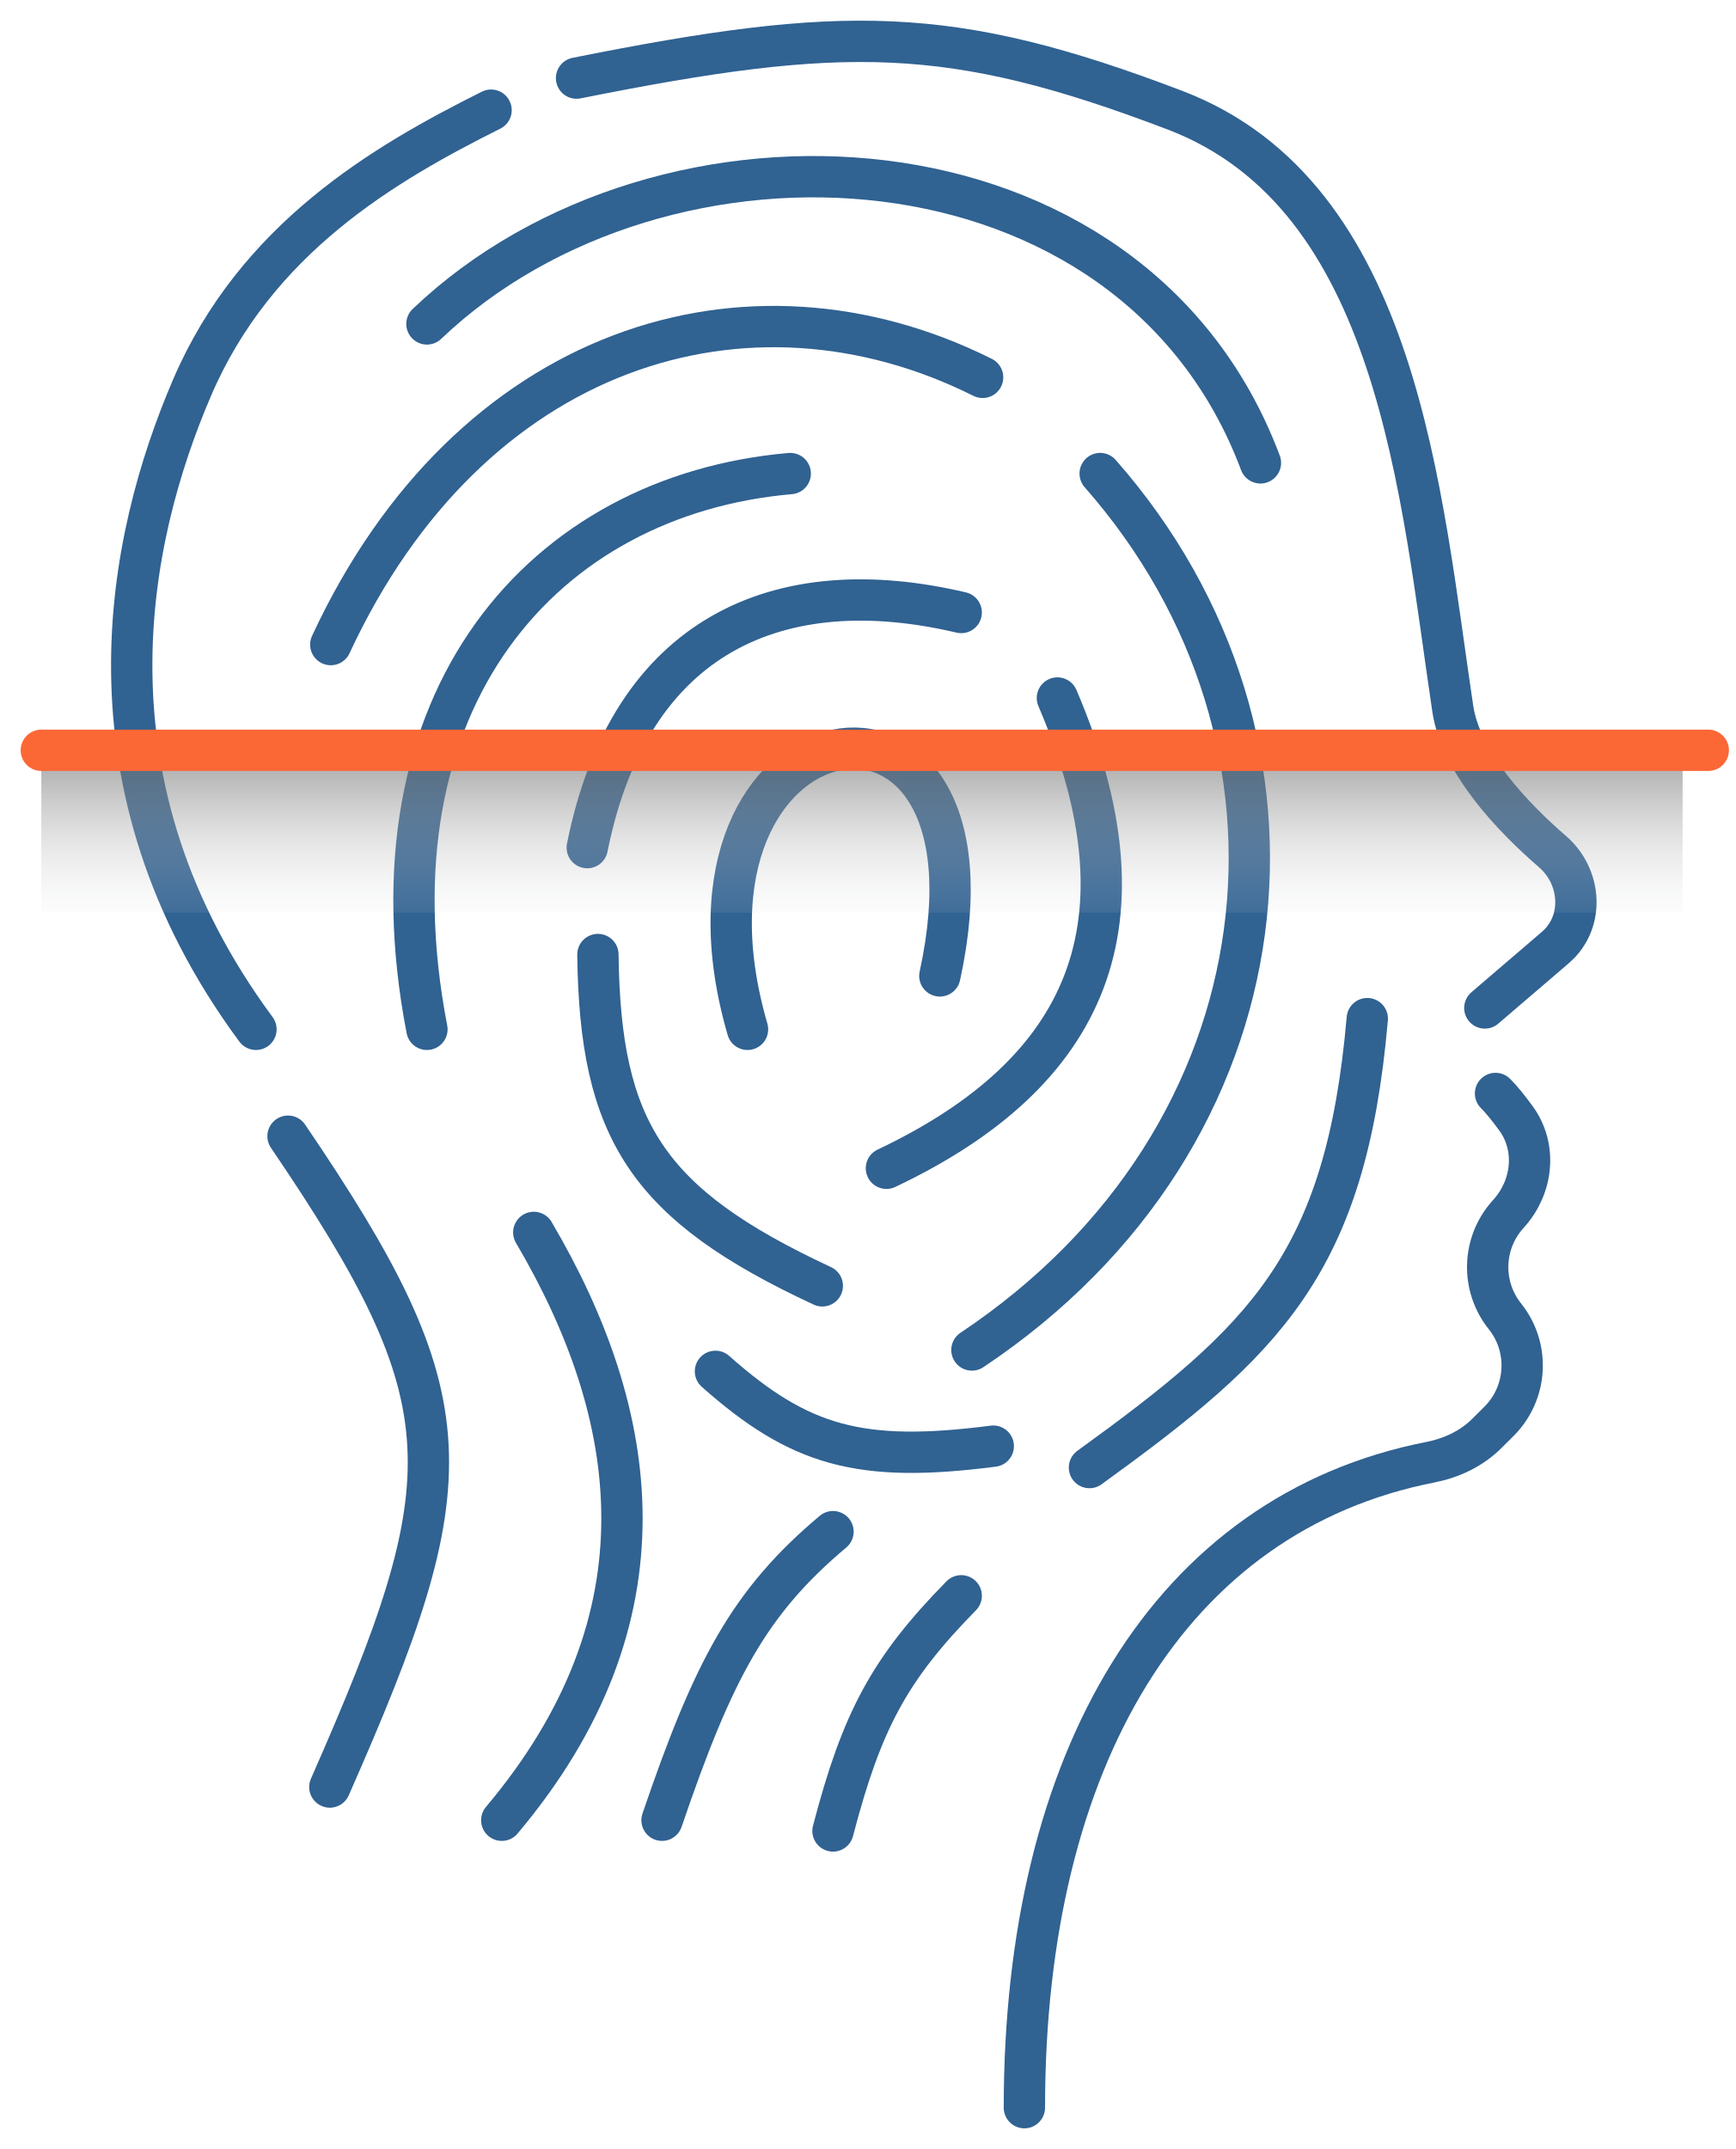
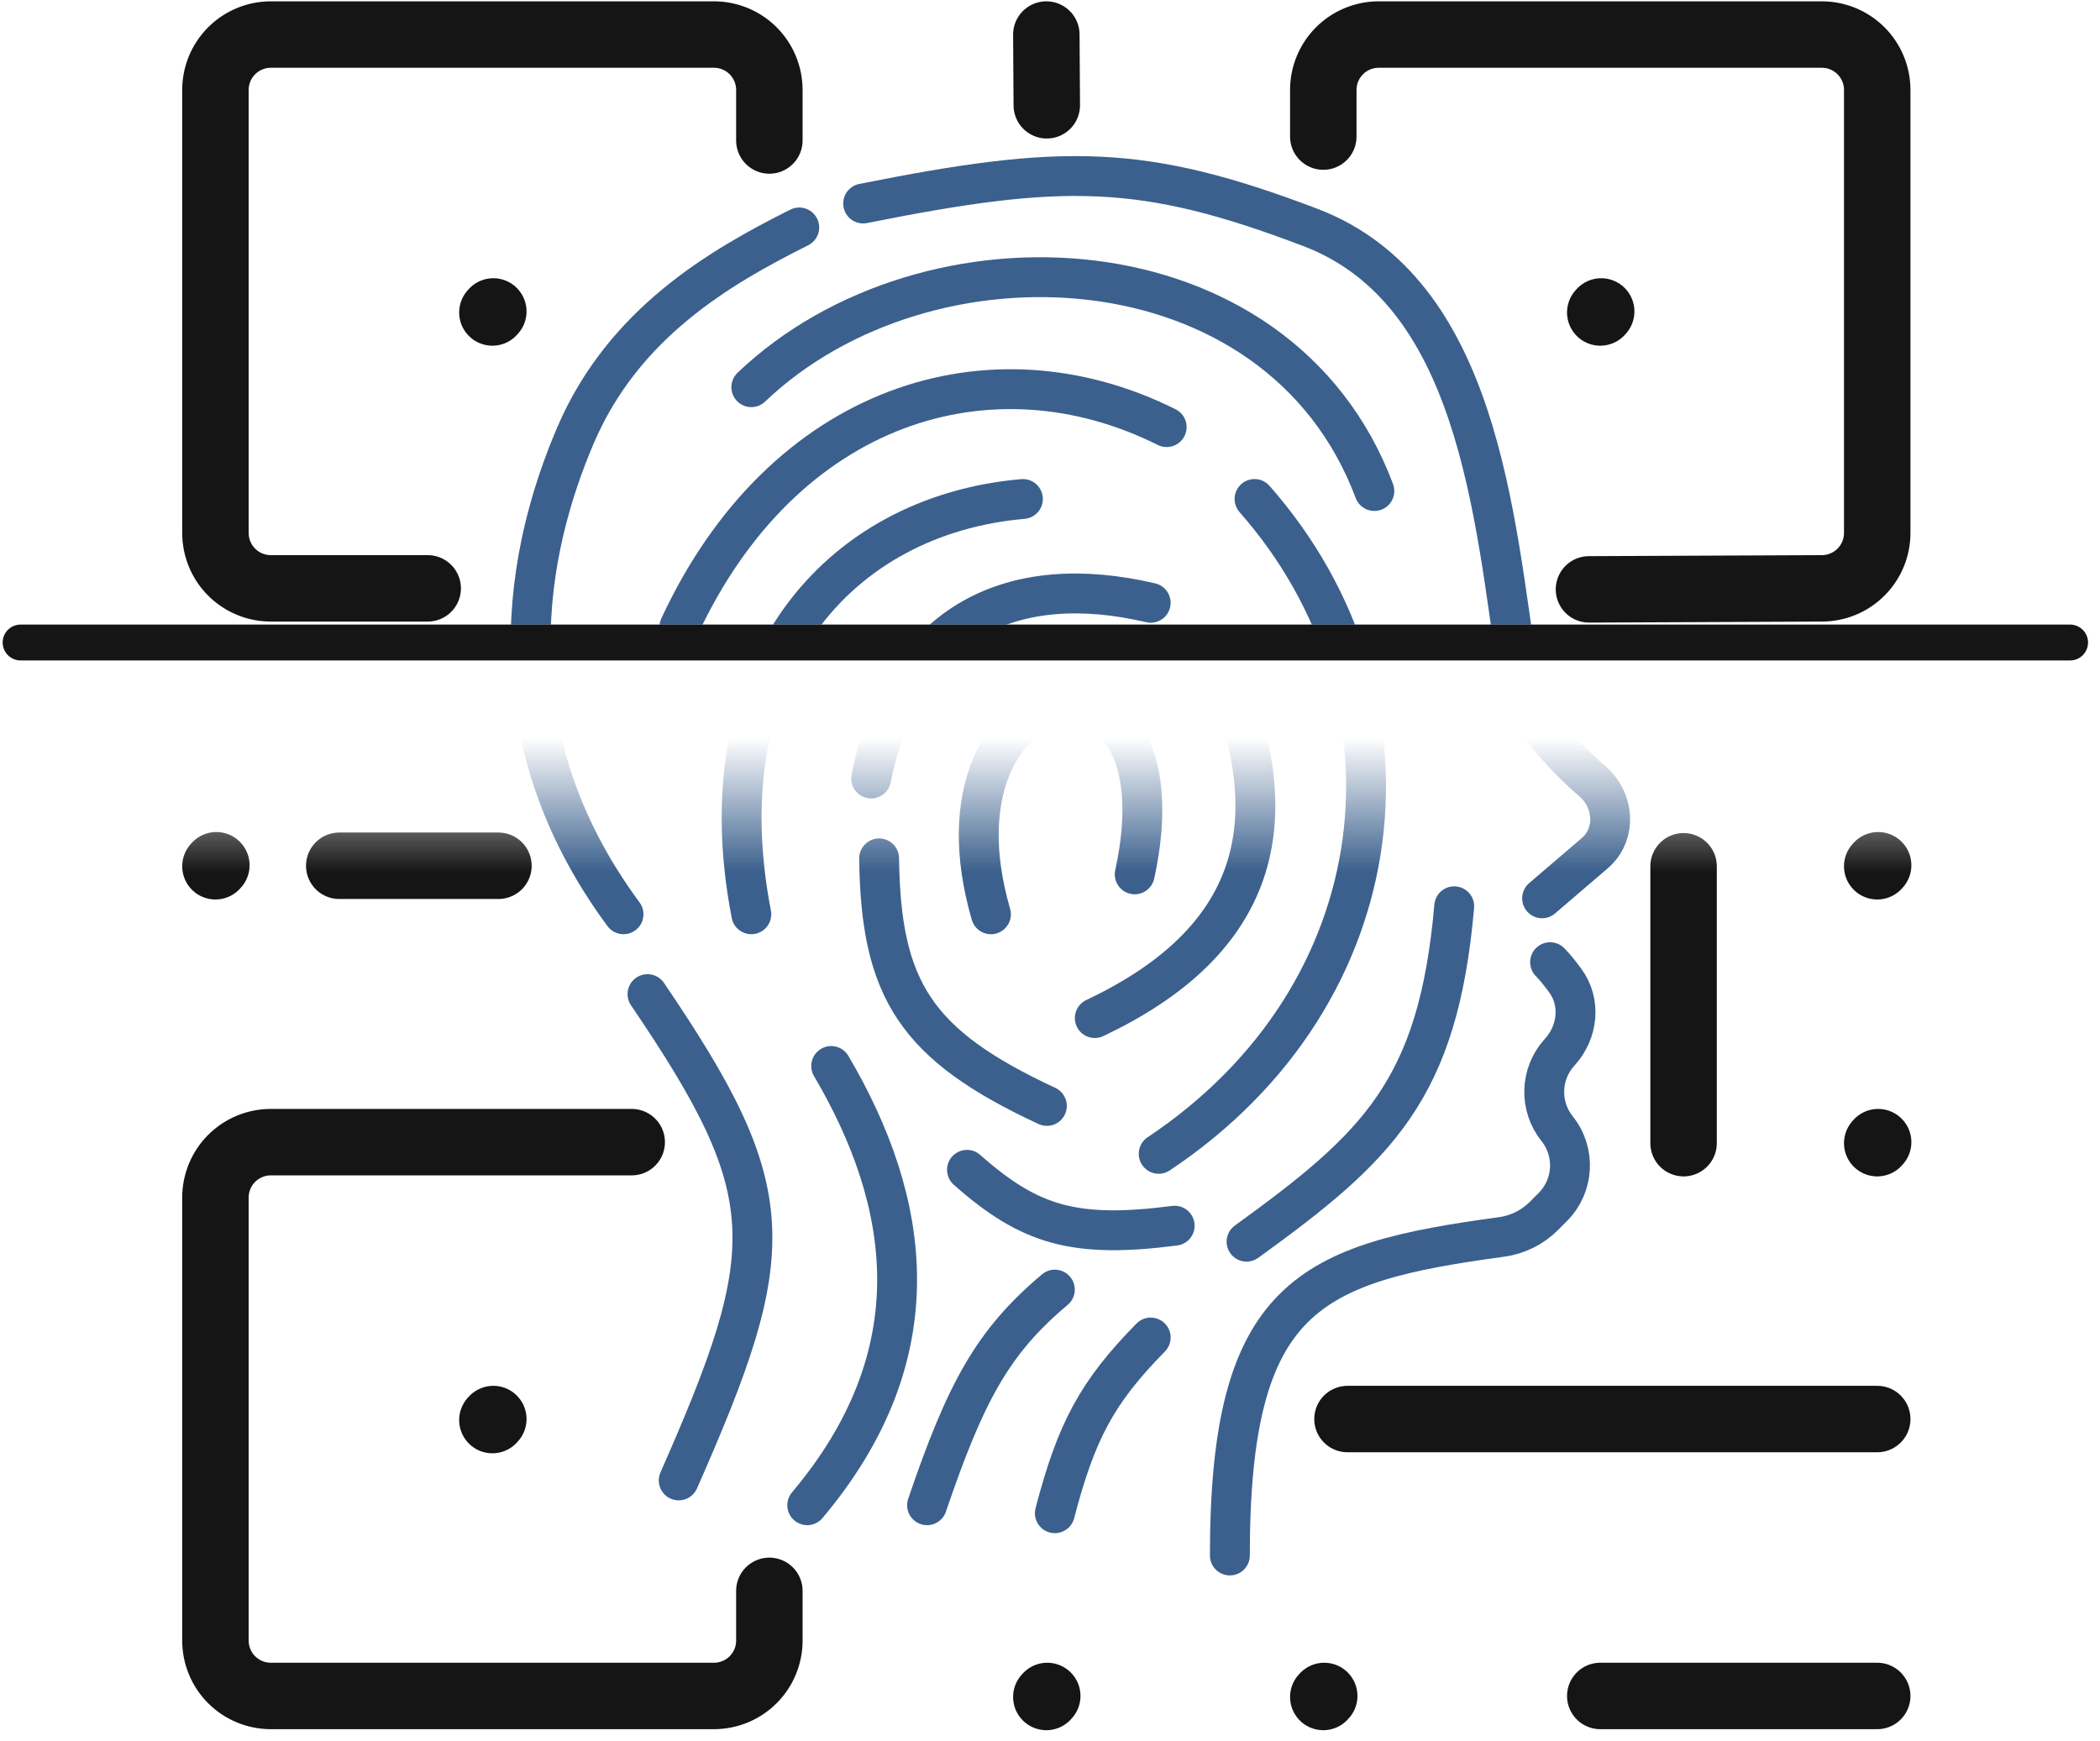
- <svg xmlns="http://www.w3.org/2000/svg" width="42" height="52" viewBox="0 0 42 52" fill="none">
-   <path d="M11.885 2.666C9.299 3.959 6.195 5.769 4.644 9.39C3.092 13.011 1.799 18.959 6.195 24.907M13.954 1.89C20.42 0.597 23.006 0.597 28.437 2.666C33.868 4.735 34.385 11.976 35.161 17.148C35.358 18.458 36.603 19.766 37.579 20.61C38.199 21.147 38.342 22.095 37.829 22.736V22.736C37.775 22.804 37.714 22.867 37.648 22.924L35.937 24.39" stroke="#306292" stroke-linecap="round" />
-   <path d="M10.333 7.838C16.023 2.407 27.402 2.924 30.506 11.2" stroke="#306292" stroke-linecap="round" />
-   <path d="M8.006 15.597C11.368 8.355 18.092 6.286 23.782 9.131M10.333 24.907C8.782 16.89 13.178 11.976 19.126 11.459" stroke="#306292" stroke-linecap="round" />
-   <path d="M14.213 20.51C15.247 15.338 18.868 13.786 23.264 14.821" stroke="#306292" stroke-linecap="round" />
-   <path d="M18.092 24.907C15.764 16.89 24.558 15.338 22.747 23.614" stroke="#306292" stroke-linecap="round" />
-   <path d="M25.592 16.89C27.92 22.321 26.368 25.941 21.454 28.269" stroke="#306292" stroke-linecap="round" />
-   <path d="M14.471 23.097C14.523 27.359 15.663 29.141 19.902 31.114" stroke="#306292" stroke-linecap="round" />
-   <path d="M23.523 32.666C31.282 27.493 32.316 17.924 26.627 11.459" stroke="#306292" stroke-linecap="round" />
-   <path d="M6.971 27.493C11.345 33.931 11.29 35.741 7.983 43.241M12.919 29.821C15.506 34.217 16.282 39.131 12.144 44.045M17.316 33.183C19.355 34.991 20.816 35.409 24.04 34.993" stroke="#306292" stroke-linecap="round" />
-   <path d="M20.161 37.062C18.139 38.762 17.27 40.385 16.023 44.045" stroke="#306292" stroke-linecap="round" />
-   <path d="M23.264 38.614C21.524 40.385 20.856 41.641 20.161 44.304" stroke="#306292" stroke-linecap="round" />
-   <path d="M33.092 24.648C32.575 30.597 30.616 32.436 26.368 35.511" stroke="#306292" stroke-linecap="round" />
-   <path d="M36.196 26.459C36.347 26.61 36.52 26.828 36.69 27.06C37.199 27.756 37.099 28.708 36.526 29.352L36.487 29.396C35.871 30.089 35.844 31.127 36.423 31.851V31.851C37.03 32.609 36.969 33.702 36.283 34.389L35.99 34.681C35.62 35.051 35.135 35.28 34.622 35.381C28.32 36.617 24.793 42.557 24.793 51" stroke="#306292" stroke-linecap="round" />
-   <rect x="1" y="18.362" width="39.724" height="3.724" fill="url(#paint0_linear_371_676)" />
-   <path d="M1 18.155L41.345 18.155" stroke="#FC6736" stroke-linecap="round" />
+ <svg xmlns="http://www.w3.org/2000/svg" width="158" height="131" viewBox="0 0 158 131" fill="none">
+   <path d="M78.724 2.6L78.758 7.923M126.669 65.188V86.026M101.383 106.786H141.239M120.401 127.624H141.239M25.524 65.15H37.502M37.047 23.514L37.116 23.437M16.209 65.188L16.278 65.112M99.562 127.7L99.632 127.624M78.724 127.7L78.793 127.624M141.239 65.188L141.308 65.112M141.239 86.026L141.308 85.949M120.401 23.514L120.47 23.437M57.885 10.572V6.768C57.885 5.662 57.446 4.602 56.665 3.821C55.883 3.039 54.823 2.6 53.718 2.6H20.376C19.271 2.6 18.211 3.039 17.429 3.821C16.648 4.602 16.209 5.662 16.209 6.768V40.107C16.209 41.212 16.648 42.273 17.429 43.054C18.211 43.836 19.271 44.275 20.376 44.275H32.179M119.551 44.351L137.071 44.275C138.177 44.275 139.237 43.836 140.018 43.054C140.8 42.273 141.239 41.212 141.239 40.107V6.768C141.239 5.662 140.8 4.602 140.018 3.821C139.237 3.039 138.177 2.6 137.071 2.6H103.73C102.625 2.6 101.564 3.039 100.783 3.821C100.001 4.602 99.562 5.662 99.562 6.768V10.278M37.047 106.863L37.116 106.786M57.885 119.715V123.456C57.885 124.562 57.446 125.622 56.665 126.403C55.883 127.185 54.823 127.624 53.718 127.624H20.376C19.271 127.624 18.211 127.185 17.429 126.403C16.648 125.622 16.209 124.562 16.209 123.456V90.117C16.209 89.011 16.648 87.951 17.429 87.17C18.211 86.388 19.271 85.949 20.376 85.949H47.529" stroke="#151515" stroke-width="5" stroke-linecap="round" stroke-linejoin="round" />
+   <path d="M60.134 17.117C54.125 20.122 46.913 24.329 43.307 32.742C39.701 41.156 36.697 54.978 46.913 68.8M64.942 15.314C79.966 12.31 85.976 12.31 98.596 17.117C111.217 21.925 112.418 38.752 114.221 50.772C114.678 53.814 117.571 56.853 119.839 58.816C121.28 60.063 121.612 62.267 120.422 63.754V63.754C120.295 63.913 120.153 64.059 119.999 64.192L116.024 67.599" stroke="#3B608D" stroke-width="3" stroke-linecap="round" />
+   <path d="M56.528 29.136C69.75 16.516 96.192 17.718 103.404 36.949" stroke="#3B608D" stroke-width="3" stroke-linecap="round" />
+   <path d="M51.12 47.165C58.932 30.338 74.557 25.53 87.779 32.141M56.528 68.8C52.922 50.17 63.139 38.752 76.961 37.55" stroke="#3B608D" stroke-width="3" stroke-linecap="round" />
+   <path d="M65.543 58.583C67.946 46.564 76.36 42.958 86.576 45.362" stroke="#3B608D" stroke-width="3" stroke-linecap="round" />
+   <path d="M74.557 68.801C69.148 50.171 89.581 46.565 85.374 65.796" stroke="#3B608D" stroke-width="3" stroke-linecap="round" />
+   <path d="M91.985 50.17C97.394 62.79 93.788 71.204 82.37 76.612" stroke="#3B608D" stroke-width="3" stroke-linecap="round" />
+   <path d="M66.144 64.593C66.264 74.498 68.912 78.64 78.764 83.223" stroke="#3B608D" stroke-width="3" stroke-linecap="round" />
+   <path d="M87.177 86.829C105.206 74.809 107.61 52.574 94.389 37.55" stroke="#3B608D" stroke-width="3" stroke-linecap="round" />
+   <path d="M48.716 74.809C58.879 89.769 58.752 93.976 51.066 111.404M62.538 80.218C68.548 90.435 70.351 101.853 60.735 113.271M72.754 88.031C77.493 92.233 80.888 93.203 88.38 92.237" stroke="#3B608D" stroke-width="3" stroke-linecap="round" />
+   <path d="M79.365 97.045C74.667 100.994 72.648 104.766 69.749 113.271" stroke="#3B608D" stroke-width="3" stroke-linecap="round" />
+   <path d="M86.576 100.651C82.532 104.767 80.98 107.685 79.365 113.872" stroke="#3B608D" stroke-width="3" stroke-linecap="round" />
+   <path d="M109.413 68.199C108.211 82.021 103.659 86.295 93.788 93.439" stroke="#3B608D" stroke-width="3" stroke-linecap="round" />
+   <path d="M116.625 72.406C116.977 72.757 117.38 73.263 117.774 73.802C118.956 75.421 118.724 77.632 117.392 79.13L117.303 79.23C115.87 80.842 115.807 83.253 117.155 84.937V84.937C118.564 86.698 118.423 89.237 116.828 90.832L116.148 91.513C115.289 92.372 114.162 92.921 112.958 93.085C98.507 95.048 92.533 97.443 92.533 117.053" stroke="#3B608D" stroke-width="3" stroke-linecap="round" />
+   <rect x="2.6" y="47" width="154.379" height="21.294" fill="url(#paint0_linear_1050_4)" />
+   <rect x="0.2" y="47" width="156.9" height="2.7" rx="1.35" fill="#151515" />
  <defs>
-     <linearGradient id="paint0_linear_371_676" x1="20.862" y1="18.362" x2="20.862" y2="22.707" gradientUnits="userSpaceOnUse">
-       <stop stop-color="#717171" stop-opacity="0.6" />
-       <stop offset="1" stop-color="#F2F3F7" stop-opacity="0" />
+     <linearGradient id="paint0_linear_1050_4" x1="79.79" y1="55.517" x2="79.79" y2="65.632" gradientUnits="userSpaceOnUse">
+       <stop stop-color="white" />
+       <stop offset="1" stop-color="white" stop-opacity="0" />
    </linearGradient>
  </defs>
</svg>
